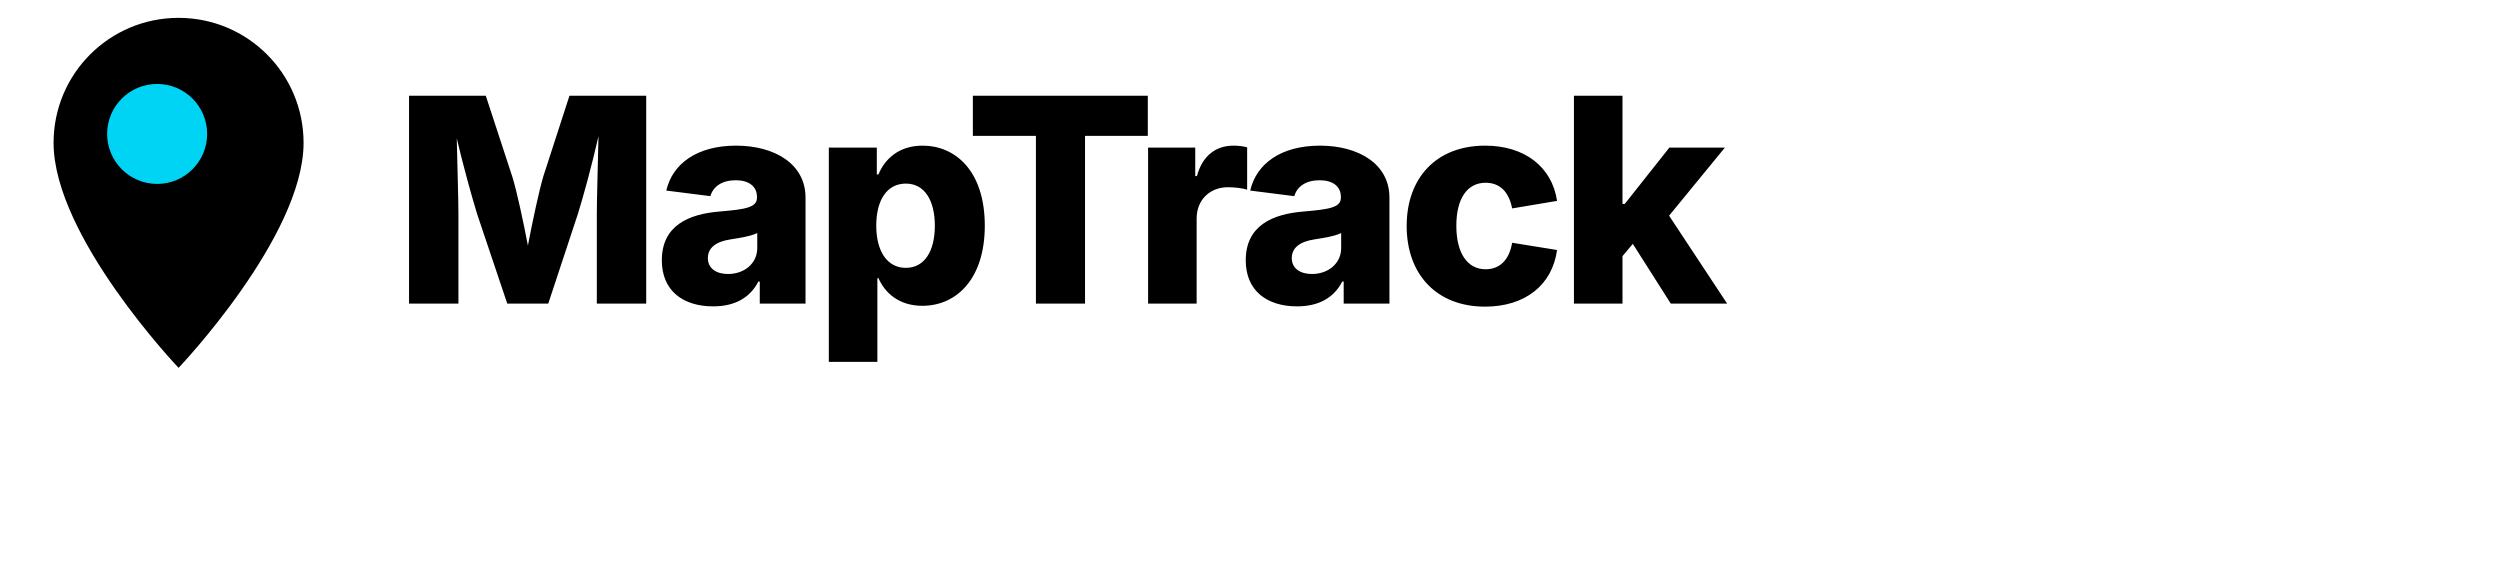
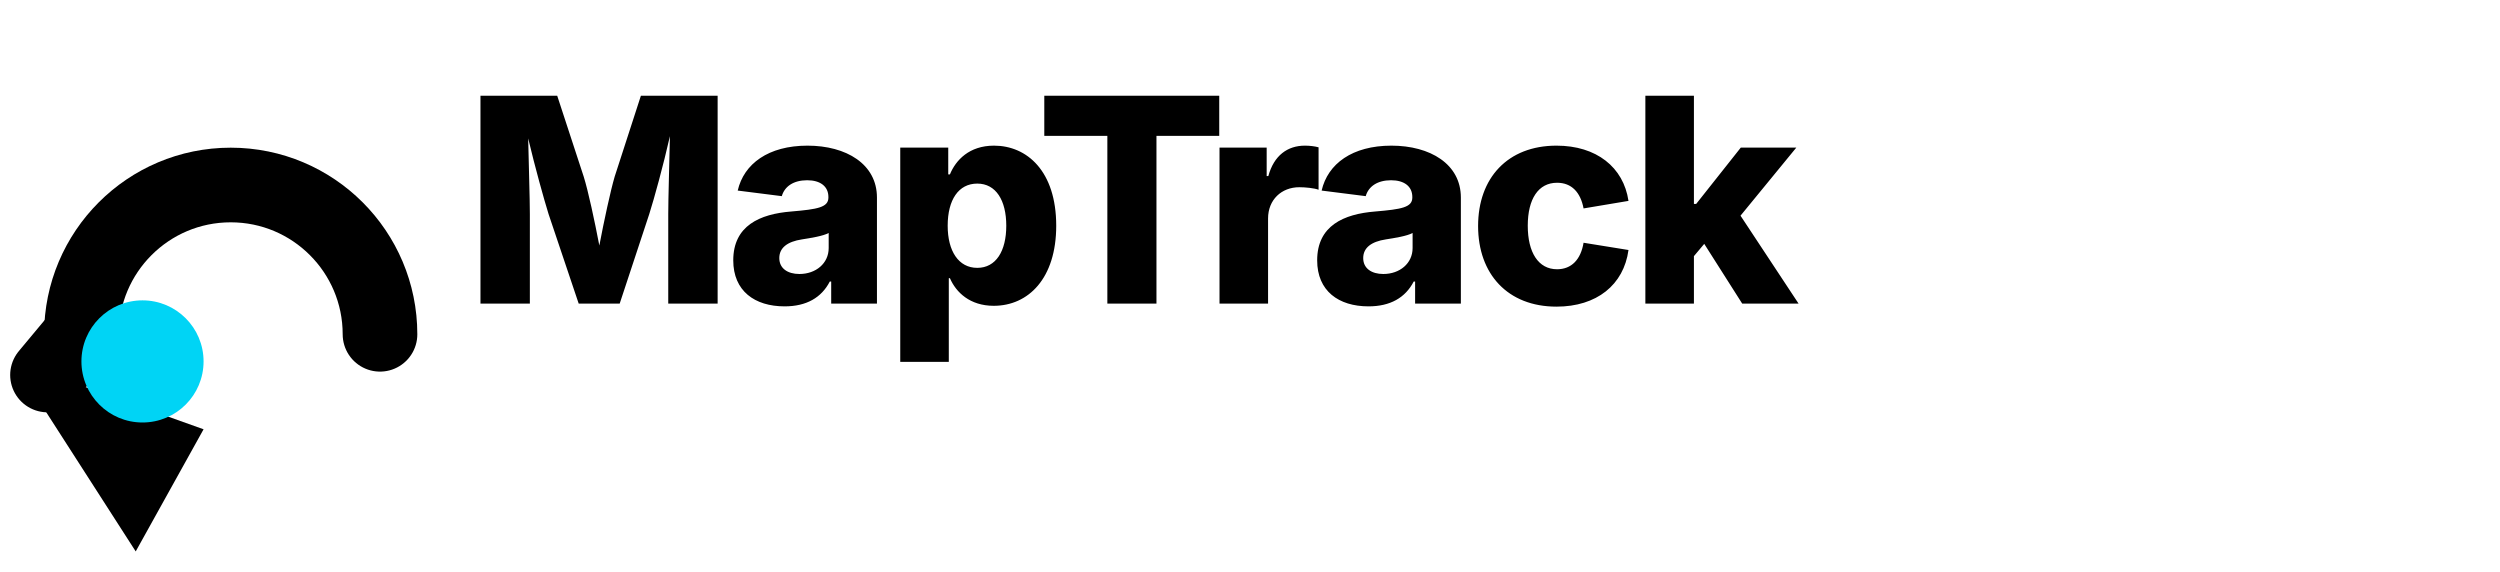
<svg xmlns="http://www.w3.org/2000/svg" width="140" height="32" viewBox="0 0 140 32" fill="none">
-   <path d="M10 1C6.13 1 3 4.13 3 8c0 5.25 7 12.6 7 12.6s7-7.35 7-12.6c0-3.87-3.13-7-7-7z" fill="currentColor" />
-   <circle cx="8.8" cy="7.5" r="2.8" fill="#00D4F5" />
-   <text x="22" y="17" font-family="system-ui, -apple-system, sans-serif" font-weight="800" font-size="16" fill="currentColor" letter-spacing="-0.5">MapTrack</text>
+   <g transform="translate(0, 2) scale(0.38)">
+     <path d="M12 44 A22 22 0 0 1 56 44" stroke="currentColor" stroke-width="11" stroke-linecap="round" fill="none" />
+     <line x1="12" y1="44" x2="7" y2="50" stroke="currentColor" stroke-width="11" stroke-linecap="round" />
+     <polygon points="2,48 20,76 30,58" fill="currentColor" />
+     <circle cx="21" cy="48" r="9" fill="#00D4F5" />
+   </g>
+   <text x="26" y="17" font-family="system-ui, -apple-system, sans-serif" font-weight="800" font-size="16" fill="currentColor" letter-spacing="-0.5">MapTrack</text>
</svg>
